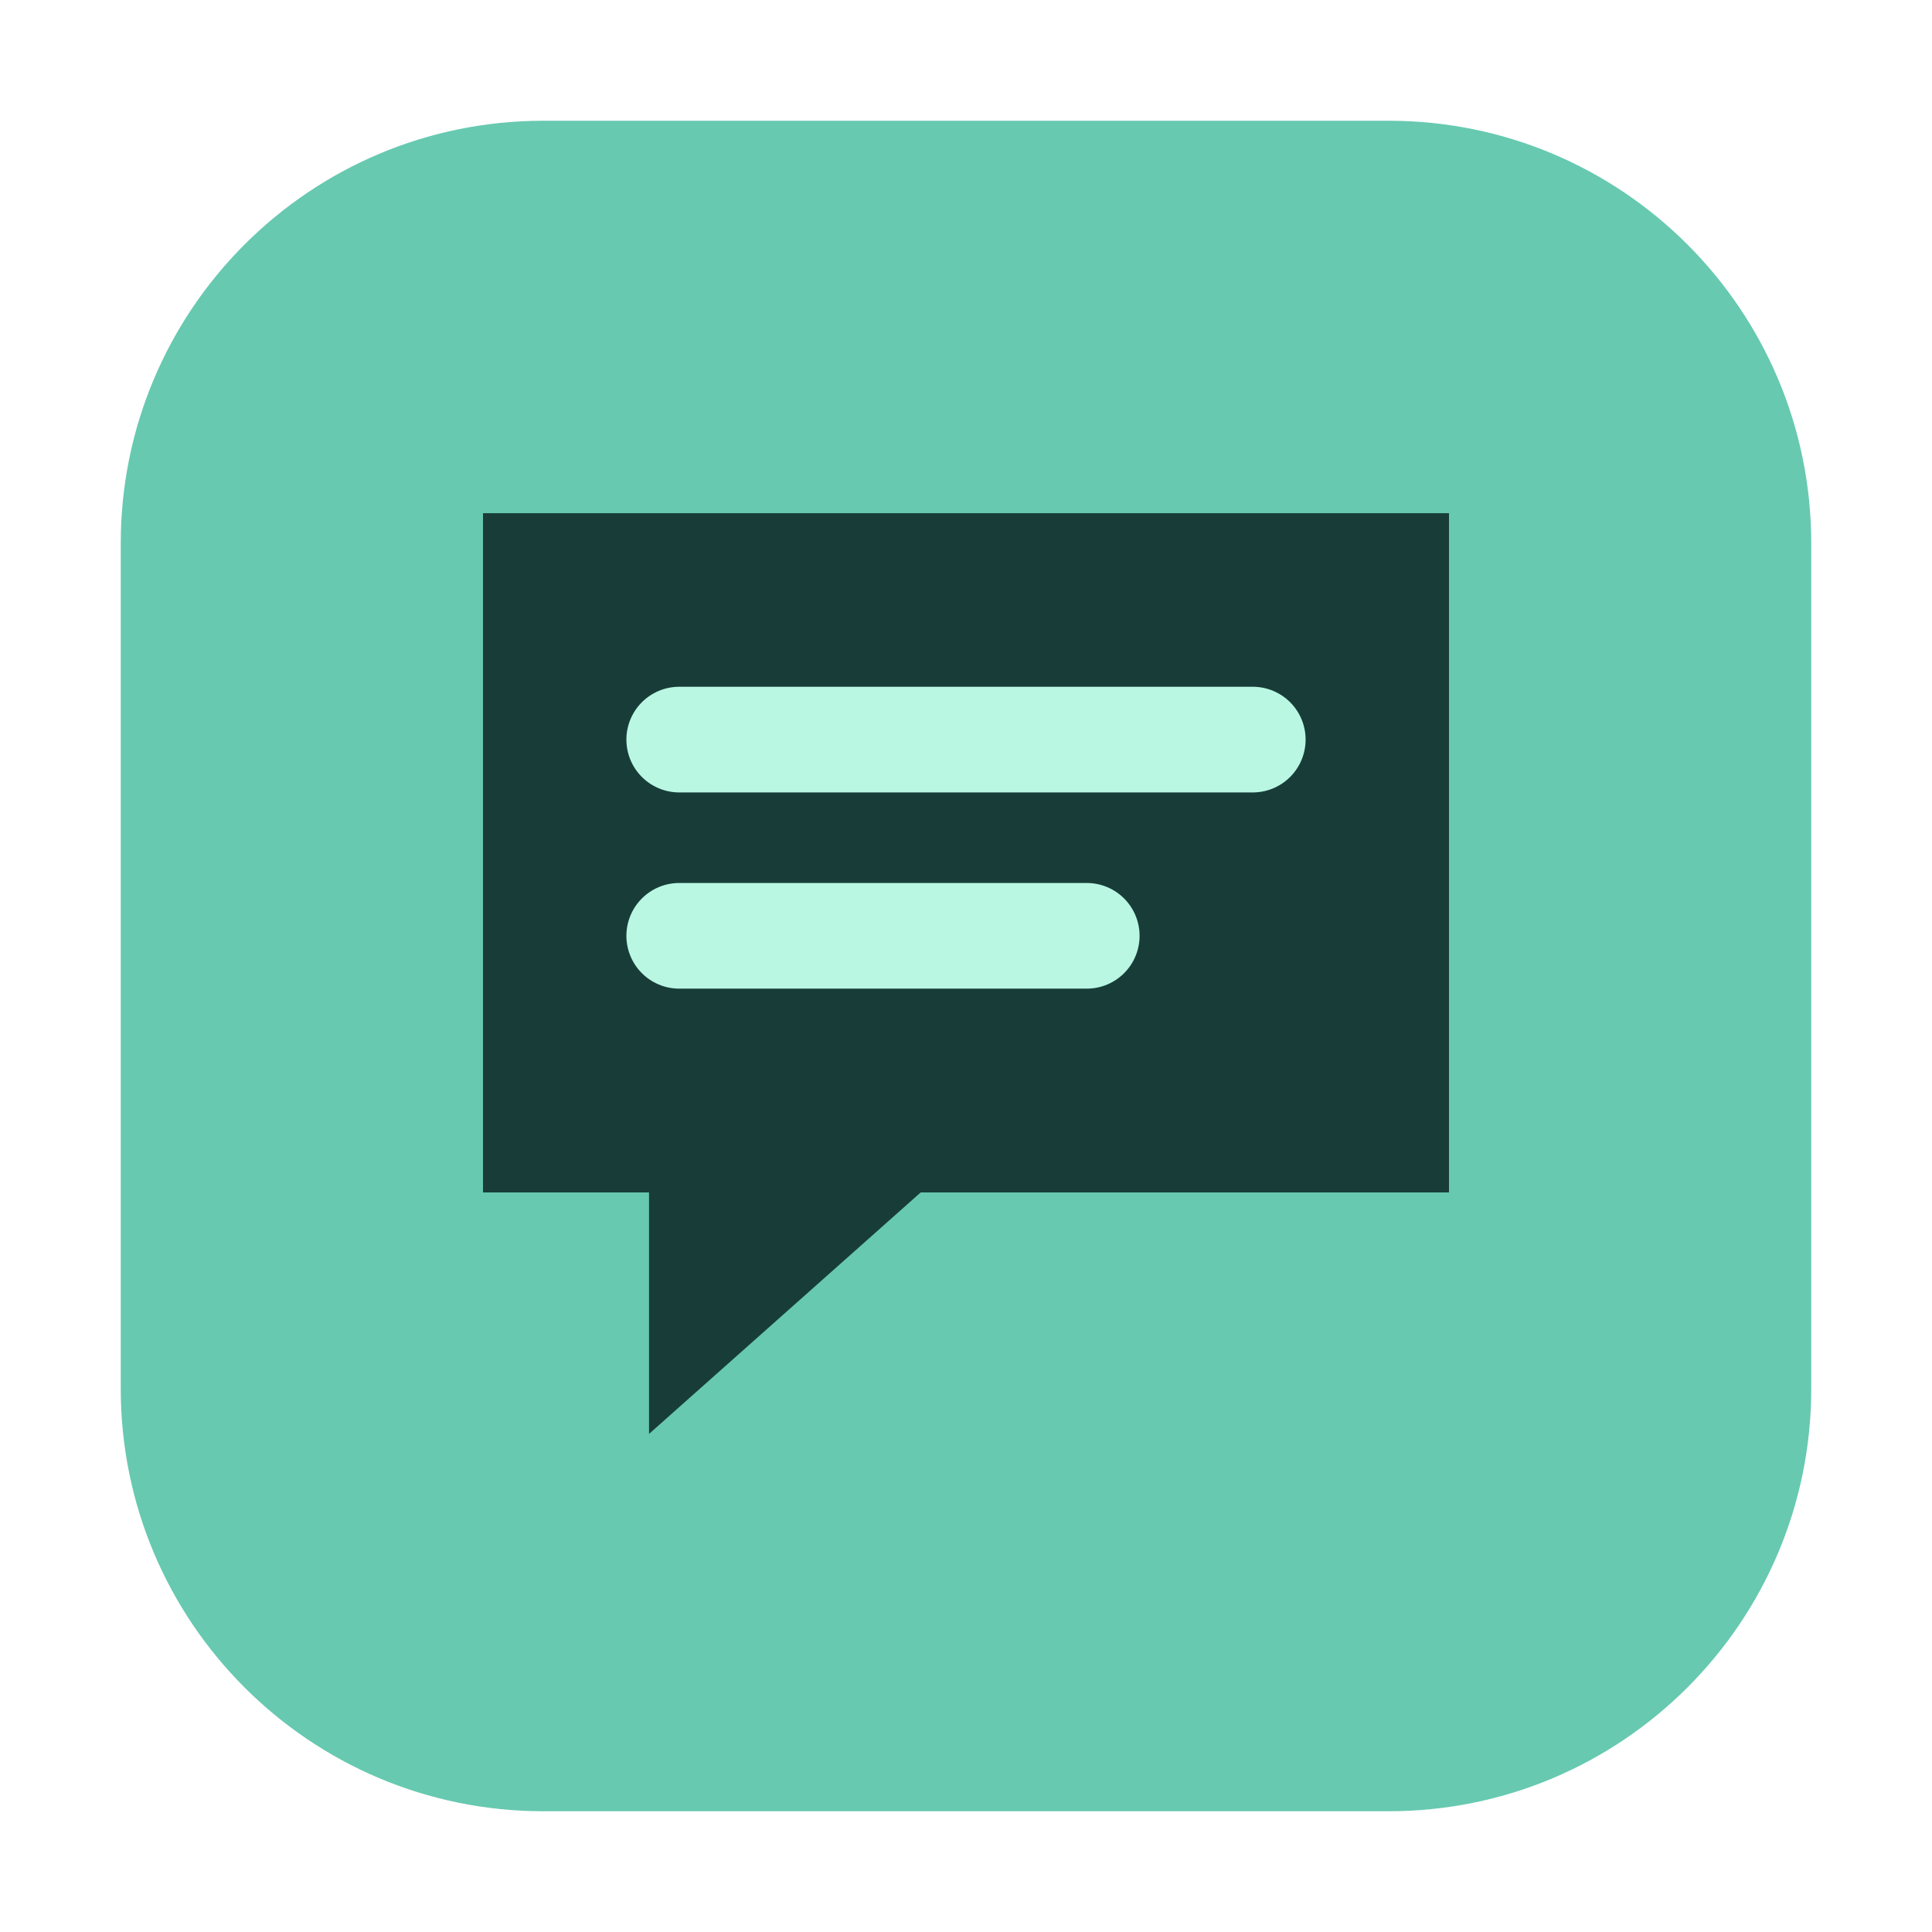
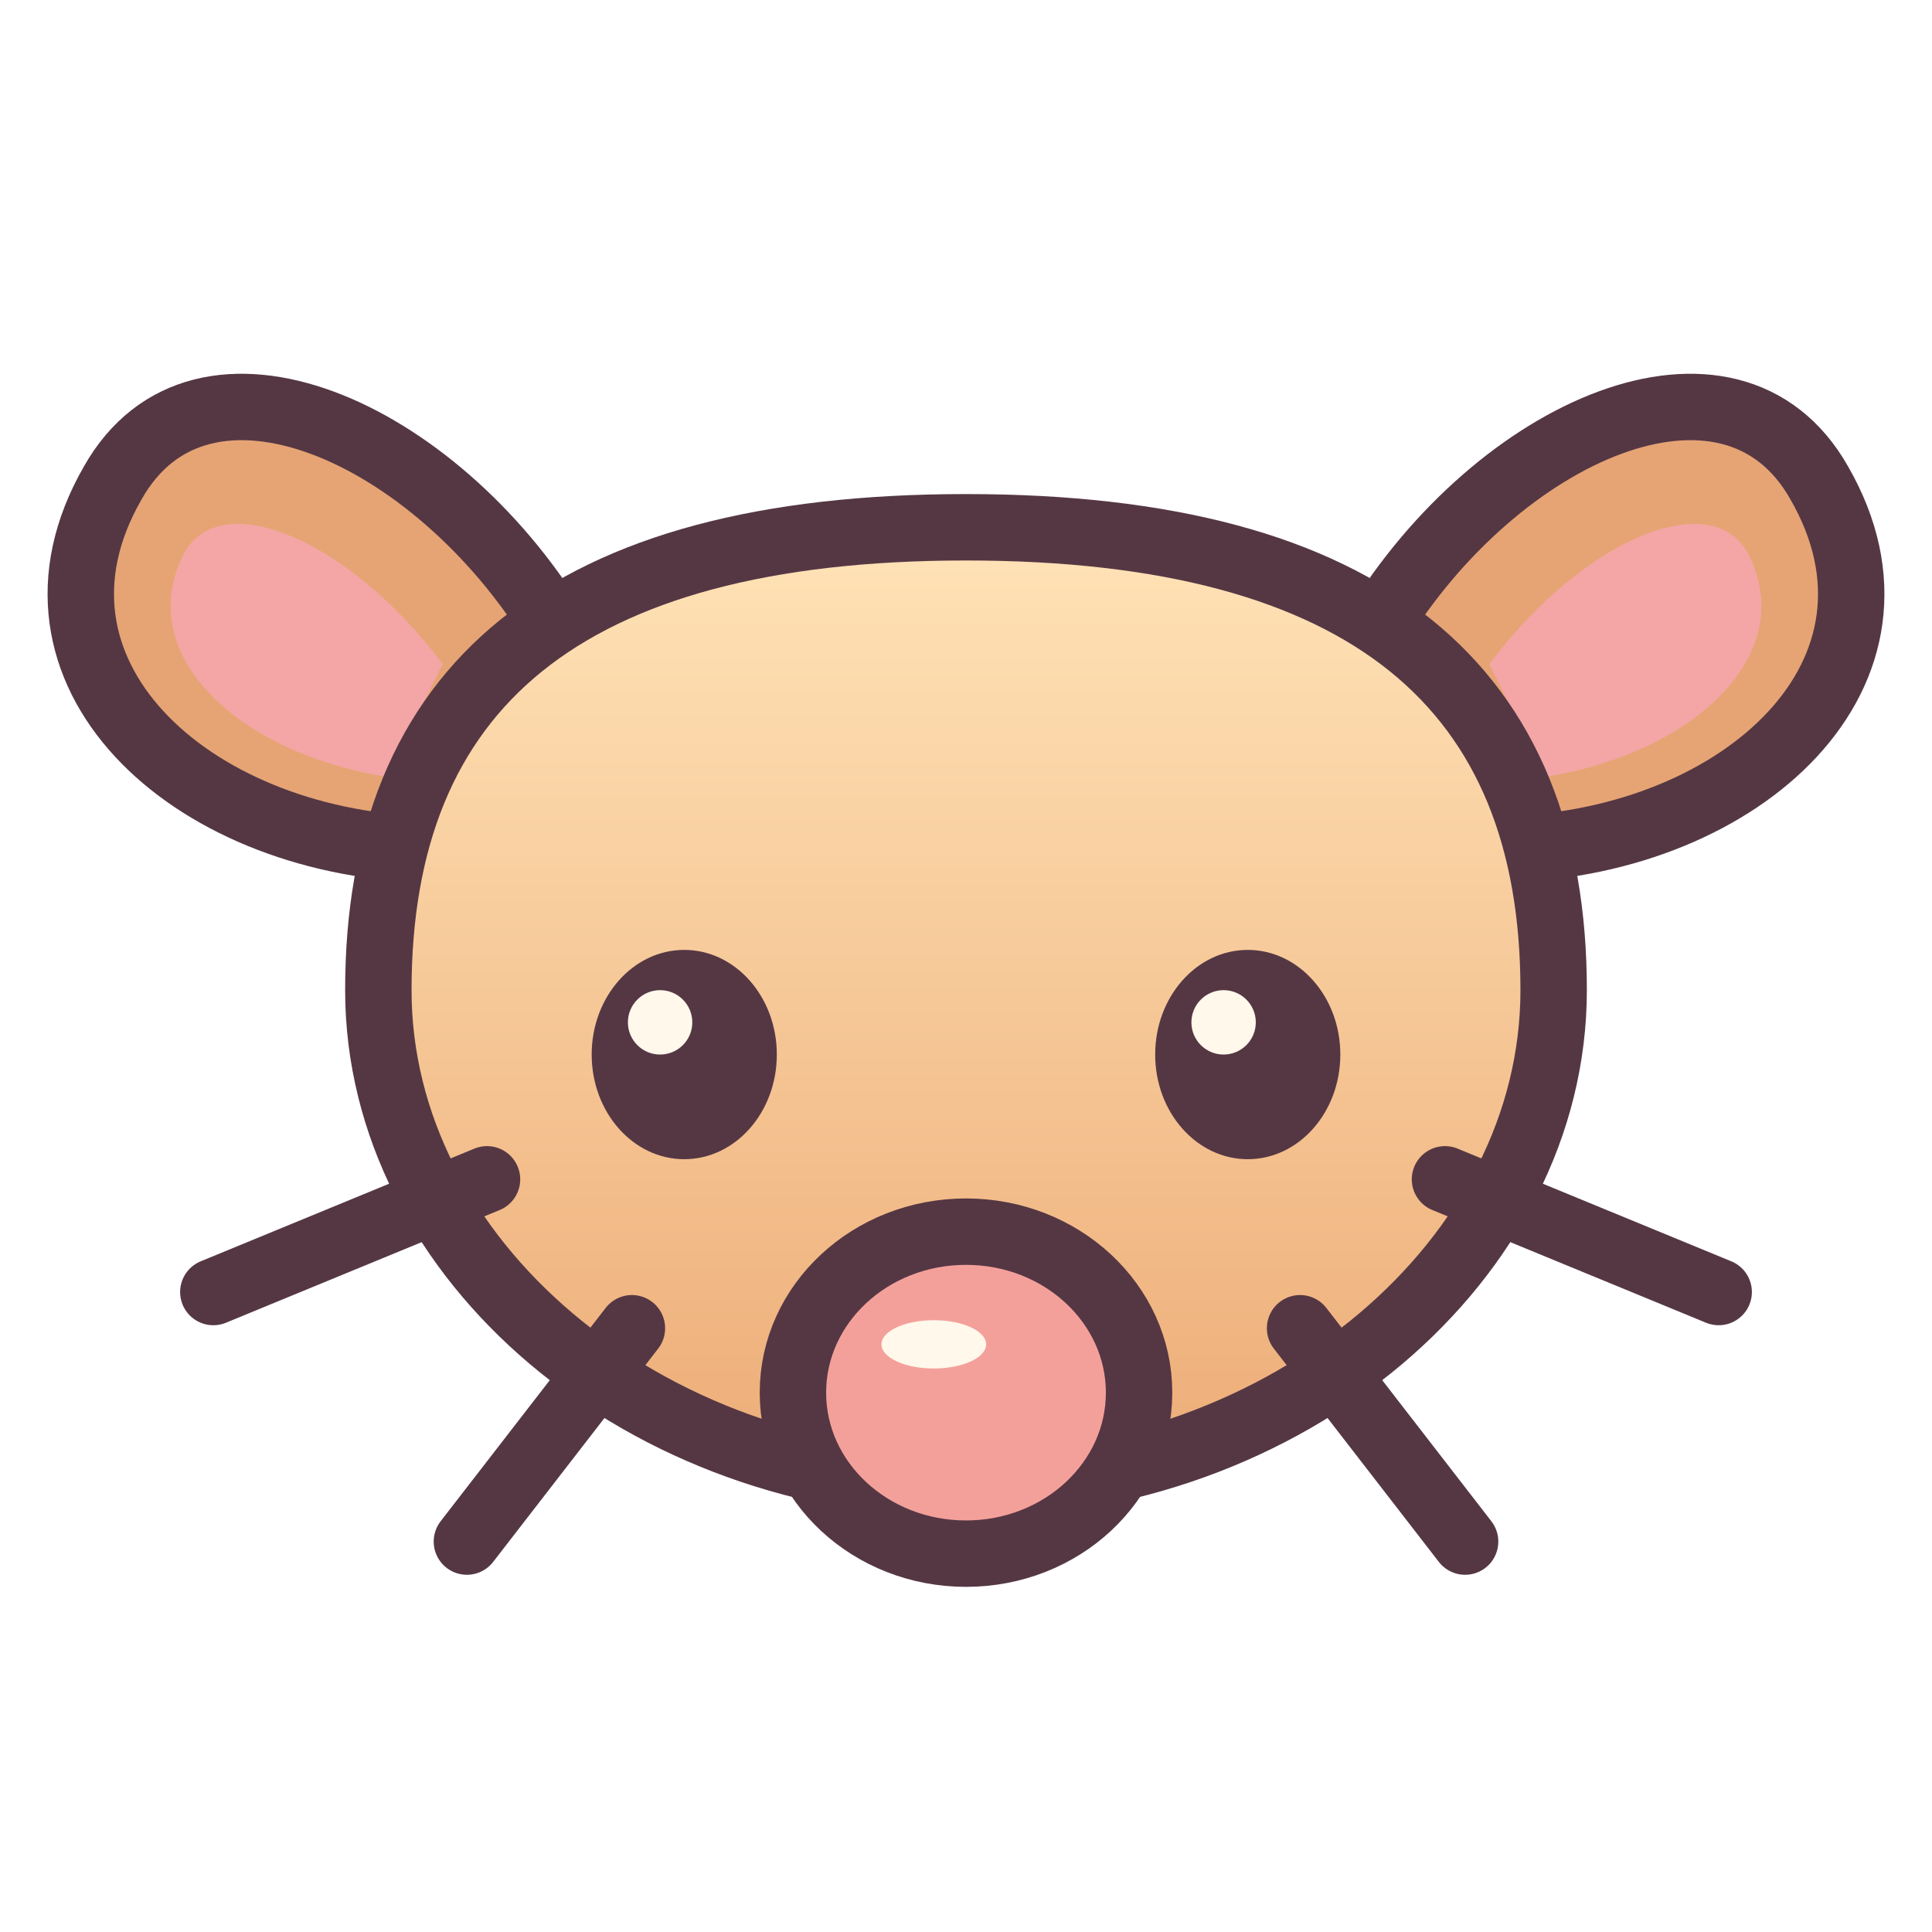
- <svg xmlns="http://www.w3.org/2000/svg" width="128" height="128" viewBox="0 0 128 128">
-   <rect x="8" y="8" width="112" height="112" rx="28" fill="#67c9b0" />
-   <path d="M32 34h64v45H61L43 95V79H32z" fill="#183d38" />
-   <path d="M45 49h38M45 62h27" stroke="#b9f7e3" stroke-width="7" stroke-linecap="round" />
+ <svg xmlns="http://www.w3.org/2000/svg" width="128" height="128" viewBox="0 0 48 48">
+   <defs>
+     <linearGradient id="fur" x1="0%" y1="0%" x2="0%" y2="100%">
+       <stop stop-color="#ffe3b7" />
+       <stop offset="1" stop-color="#edac77" />
+     </linearGradient>
+   </defs>
+   <g stroke="#553744" stroke-width="1.65" stroke-linecap="round" stroke-linejoin="round">
+     <path fill="#e6a474" d="M13.8 15.6C10.8 10.7 5 8.1 2.8 12c-2.7 4.7 1.9 8.9 7.7 9.1Zm20.4 0c3-4.9 8.8-7.5 11-3.6 2.7 4.7-1.9 8.9-7.7 9.1Z" />
+     <path fill="#f3a6a5" stroke="none" d="M11 16.5c-2.4-3.2-5.7-4.5-6.5-2.6-1.1 2.4 1.4 4.8 5.1 5.4Zm26 0c2.4-3.2 5.7-4.5 6.5-2.6 1.1 2.4-1.4 4.8-5.1 5.4Z" />
+     <path fill="url(#fur)" d="M24 13.1c10 0 14.6 4 14.6 11.5 0 6.7-6.6 12.3-14.6 12.3S9.4 31.3 9.4 24.6c0-7.5 4.6-11.5 14.6-11.5Z" />
+     <path fill="none" d="m12.1 29.3-6.8 2.8m10.4.9-4.1 5.3m24.3-9 6.8 2.8m-10.4.9 4.1 5.3" />
+     <ellipse cx="24" cy="34.6" rx="4.3" ry="4" fill="#f4a09a" />
+   </g>
+   <g fill="#553744">
+     <ellipse cx="17" cy="26.2" rx="2.3" ry="2.6" />
+     <ellipse cx="31" cy="26.2" rx="2.3" ry="2.6" />
+   </g>
+   <g fill="#fff8eb">
+     <circle cx="16.4" cy="25.4" r=".8" />
+     <circle cx="30.4" cy="25.4" r=".8" />
+     <ellipse cx="23.2" cy="33.4" rx="1.3" ry=".6" />
+   </g>
</svg>
